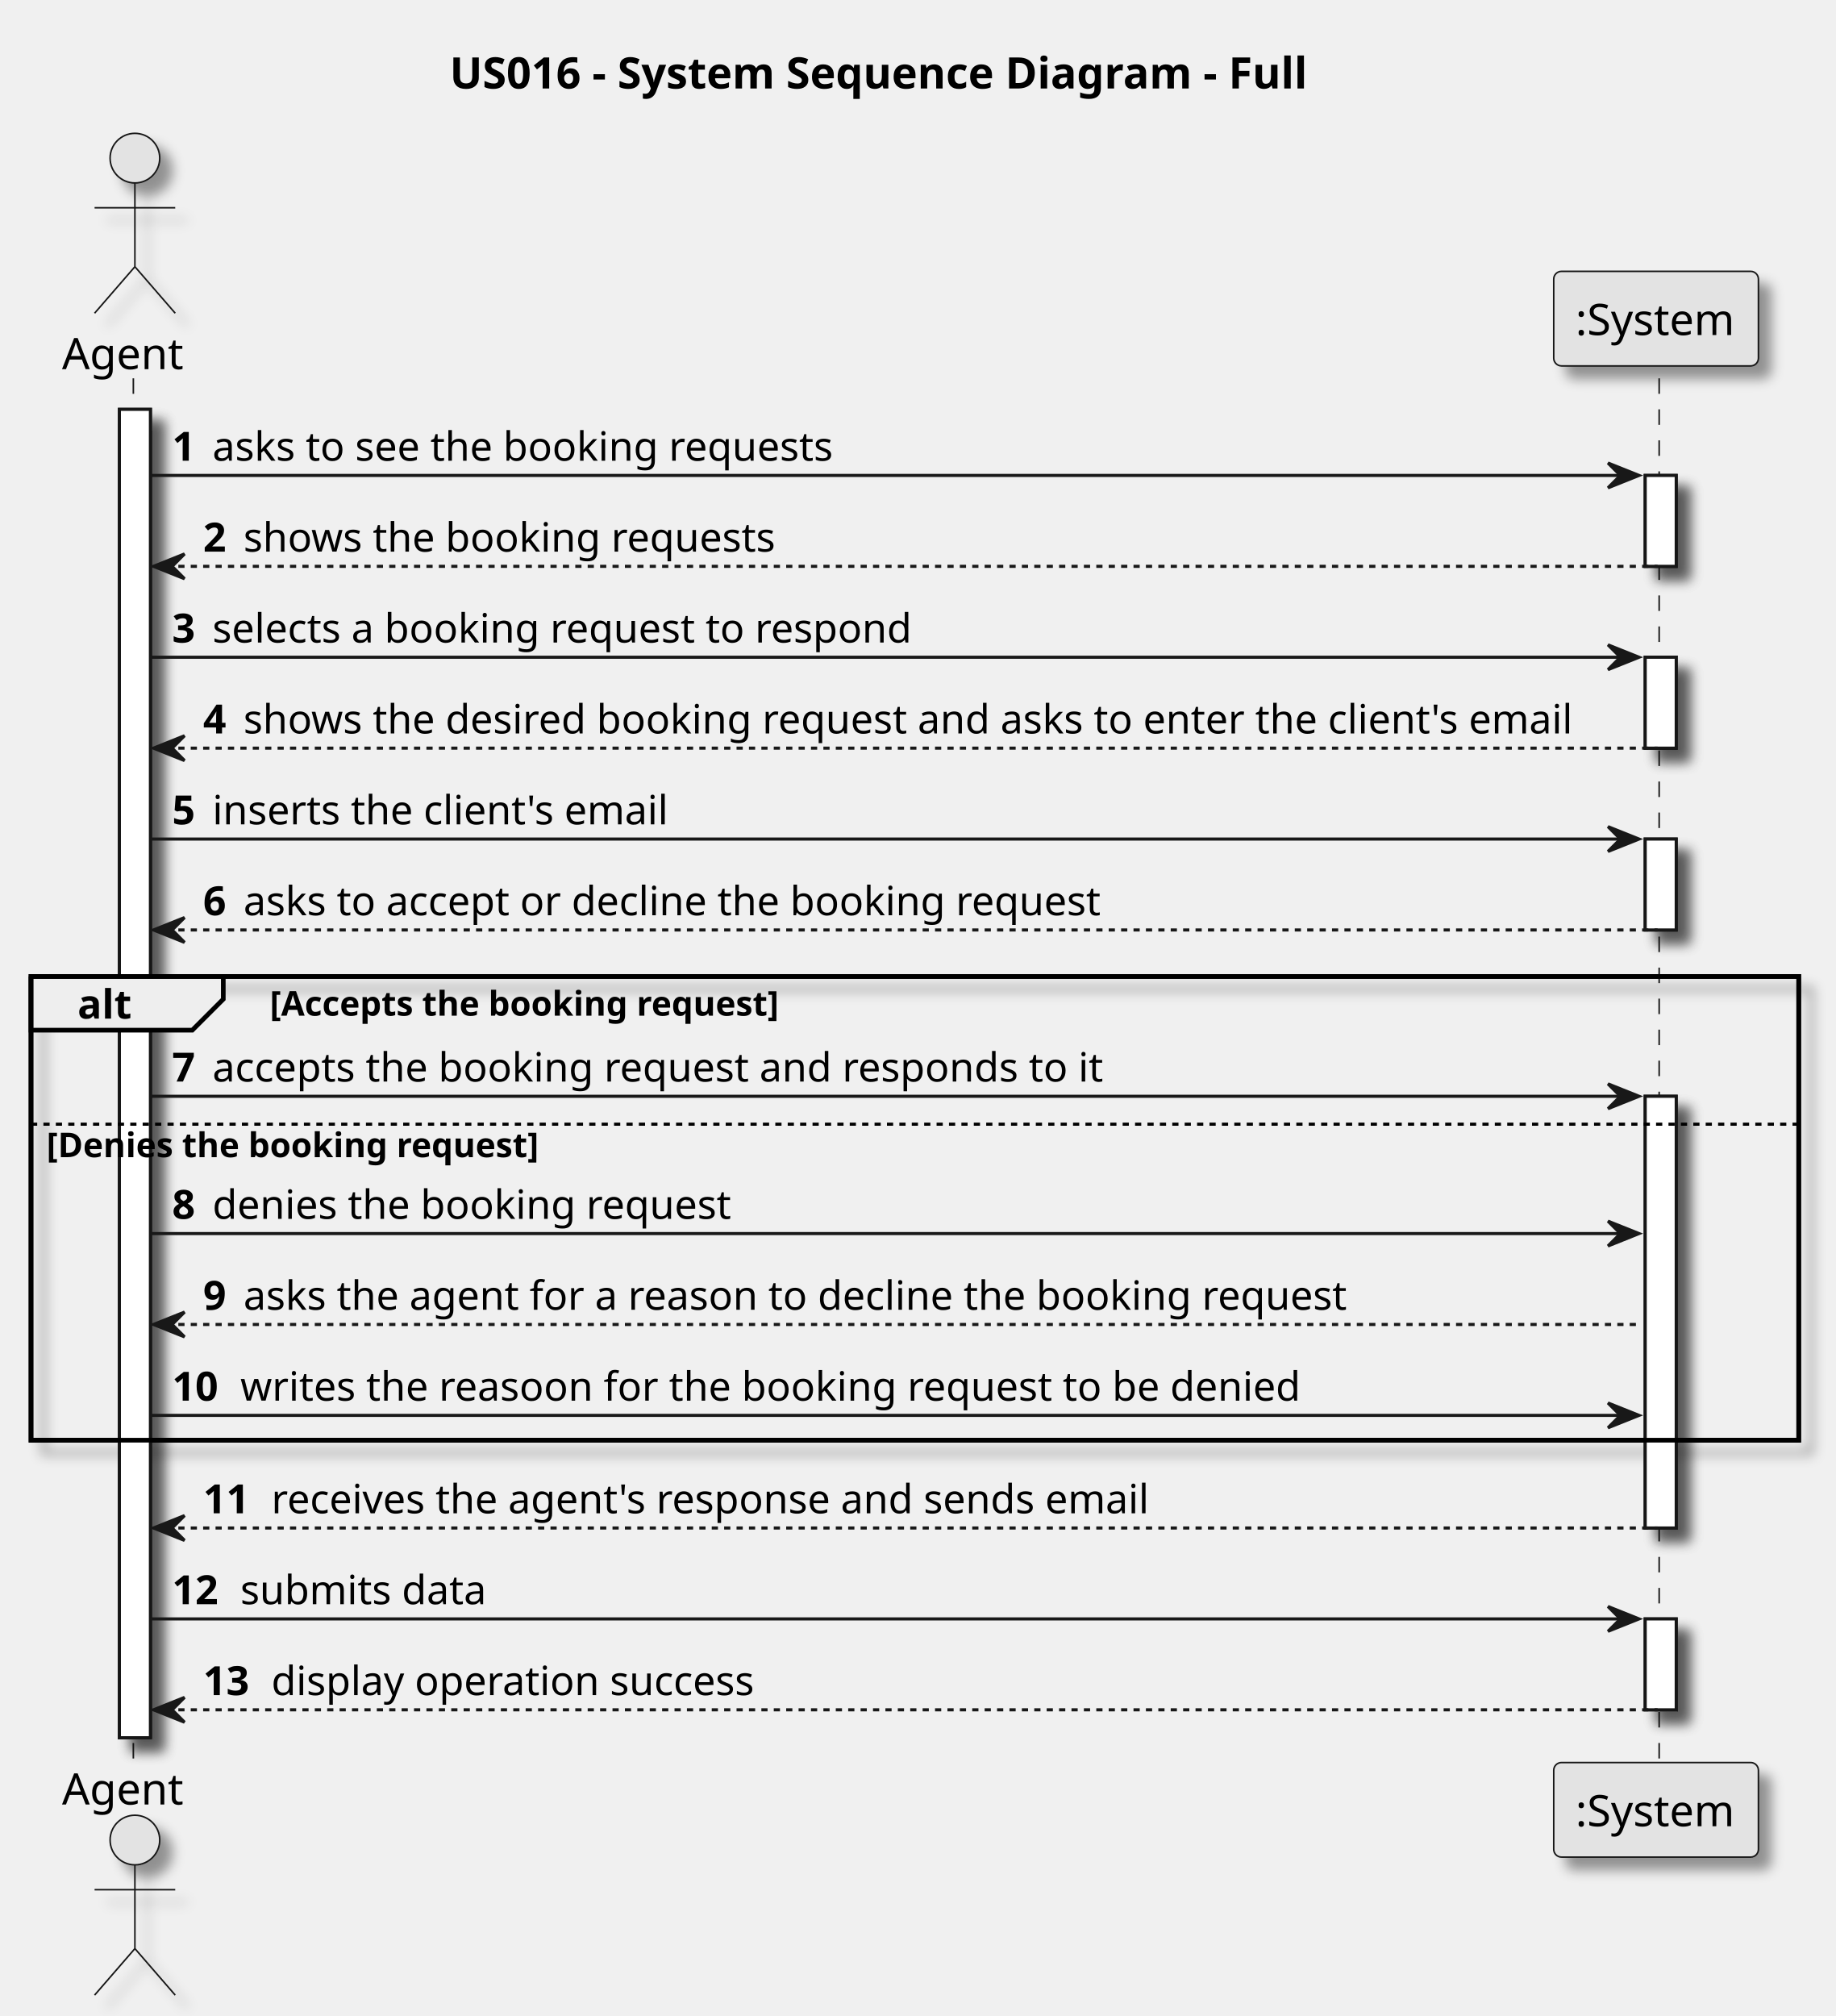
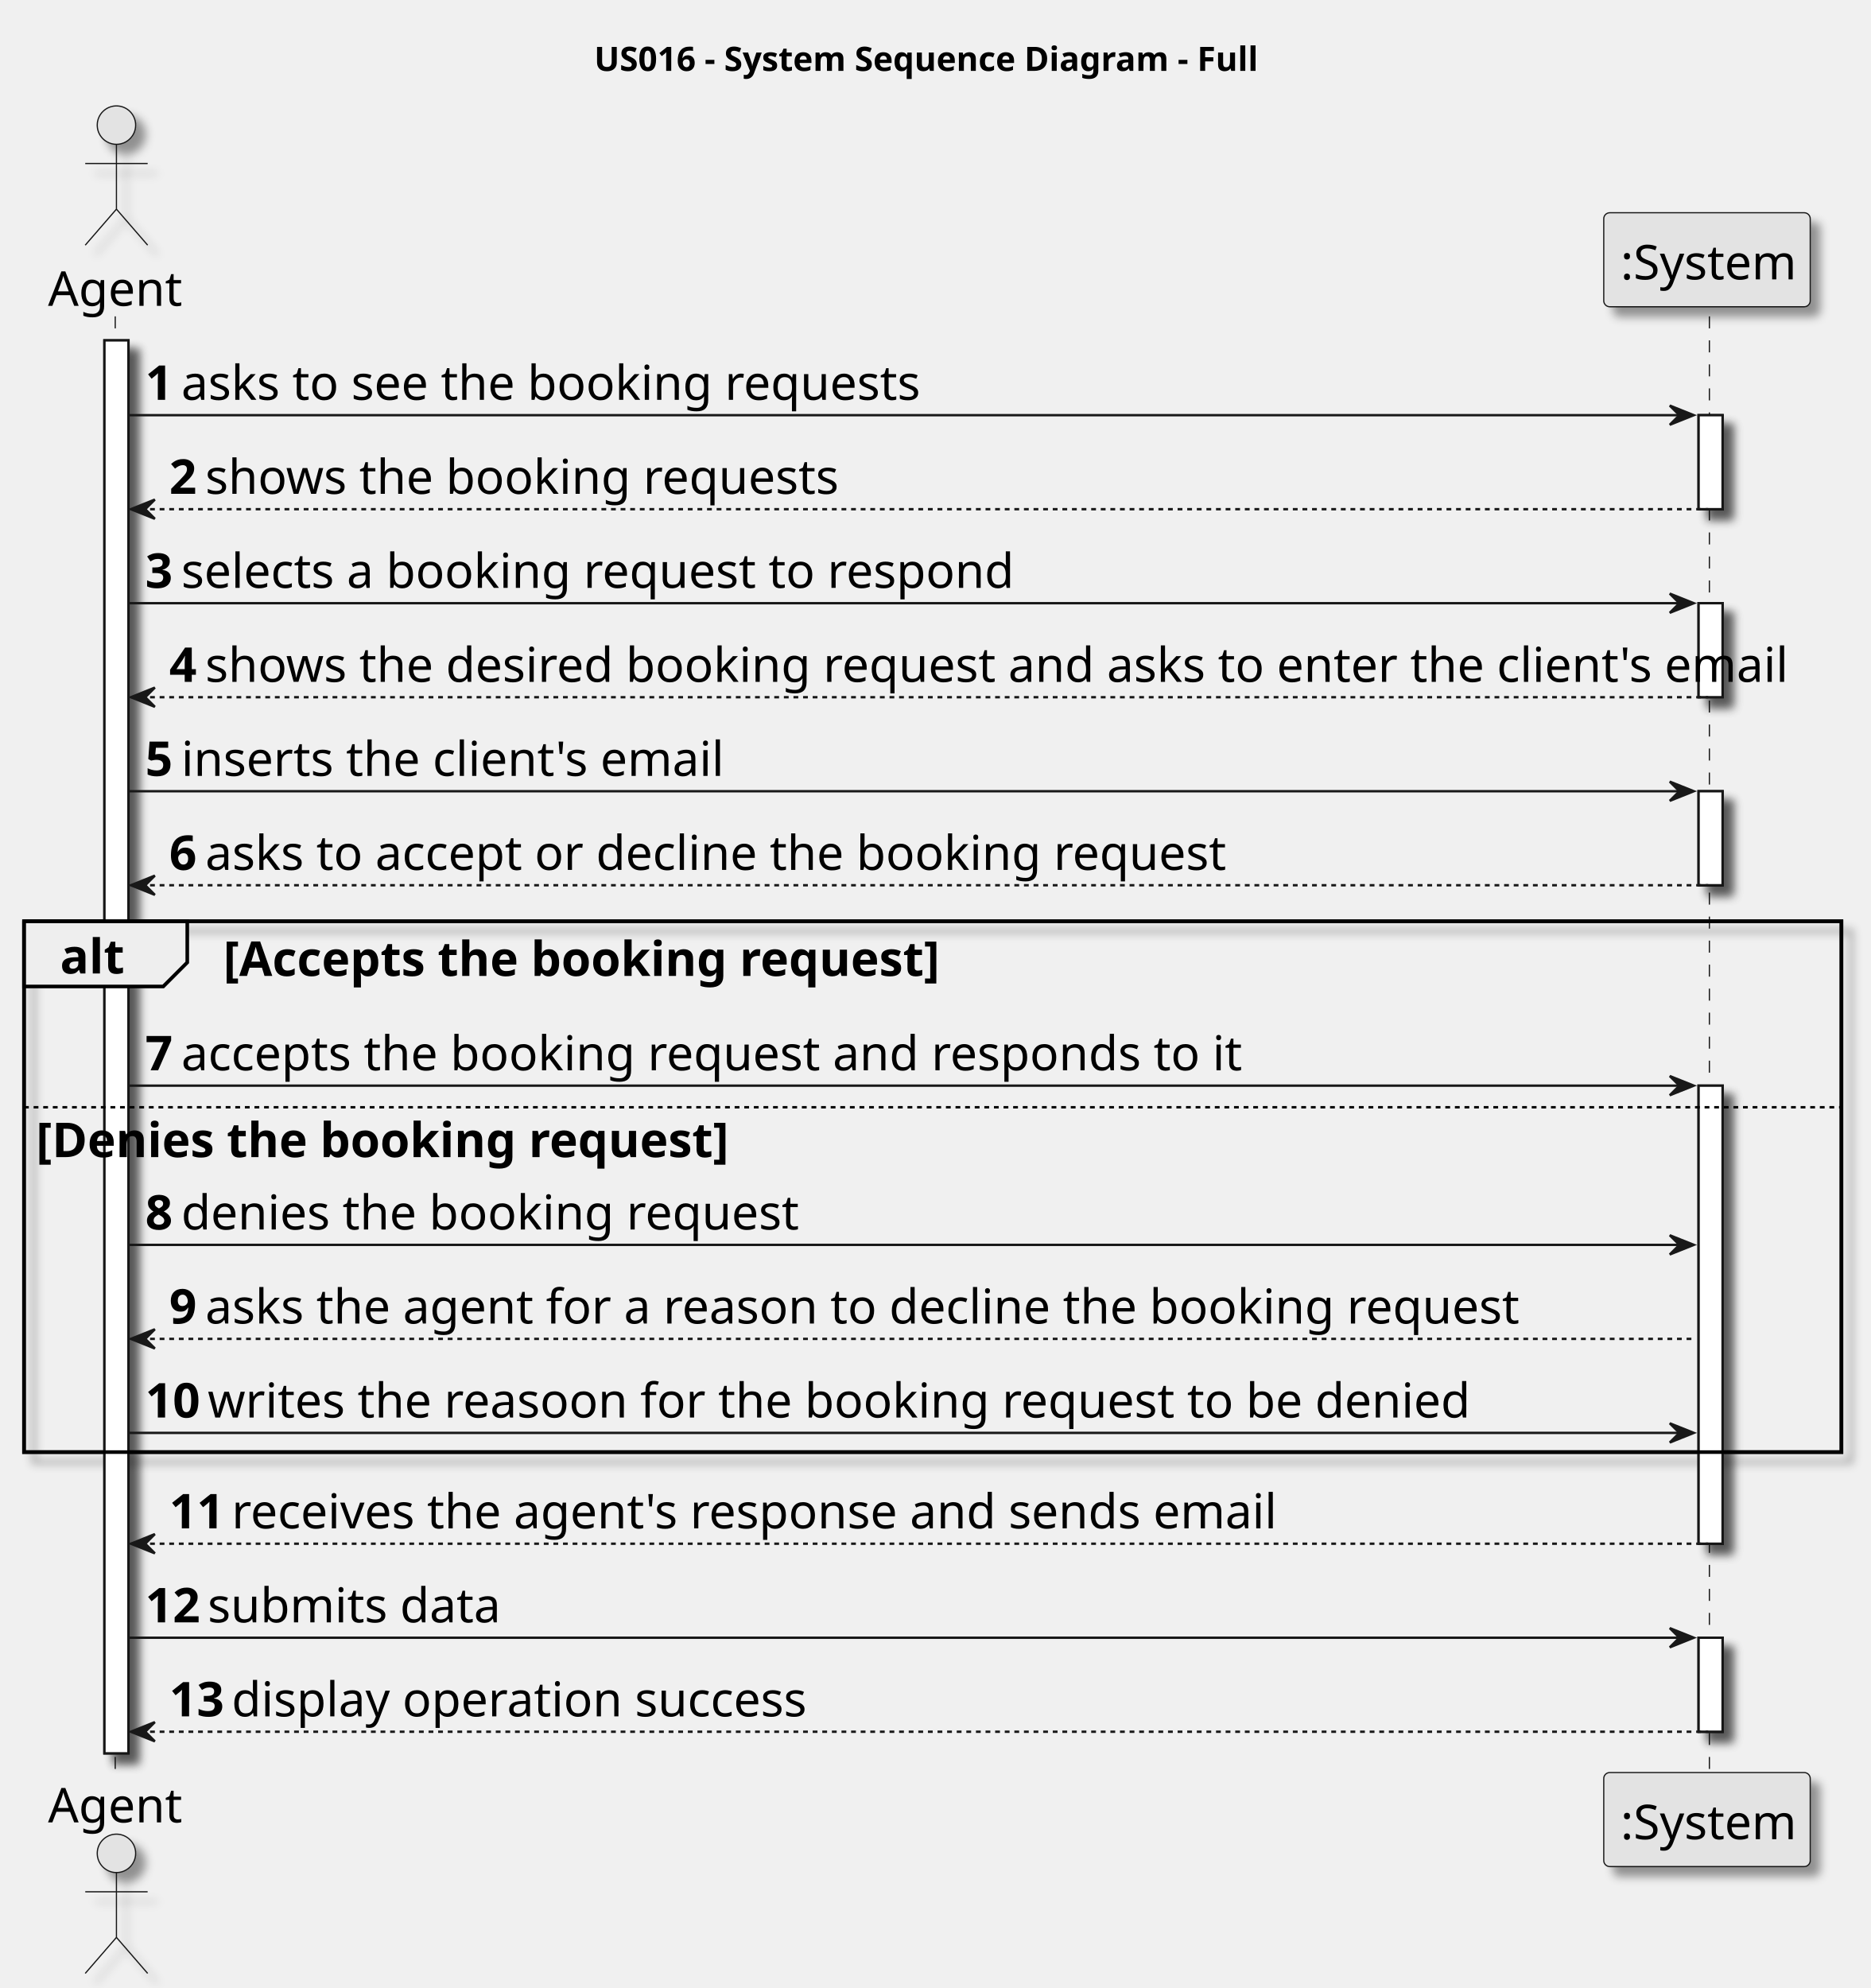
- <svg xmlns="http://www.w3.org/2000/svg" contentStyleType="text/css" height="650px" preserveAspectRatio="none" style="width:592px;height:650px;background:#FFFFFF;" version="1.1" viewBox="0 0 592 650" width="592px" zoomAndPan="magnify">
+ <svg xmlns="http://www.w3.org/2000/svg" contentStyleType="text/css" height="828px" preserveAspectRatio="none" style="width:779px;height:828px;background:#FFFFFF;" version="1.1" viewBox="0 0 779 828" width="779px" zoomAndPan="magnify">
  <defs>
-     <filter height="300%" id="f1m56rhdi91rr3" width="300%" x="-1" y="-1">
+     <filter height="300%" id="f1uucdk17fqorb" width="300%" x="-1" y="-1">
      <feGaussianBlur result="blurOut" stdDeviation="2.0" />
      <feColorMatrix in="blurOut" result="blurOut2" type="matrix" values="0 0 0 0 0 0 0 0 0 0 0 0 0 0 0 0 0 0 .4 0" />
      <feOffset dx="4.0" dy="4.0" in="blurOut2" result="blurOut3" />
      <feBlend in="SourceGraphic" in2="blurOut3" mode="normal" />
    </filter>
  </defs>
  <g>
-     <text fill="#000000" font-family="sans-serif" font-size="14" font-weight="bold" lengthAdjust="spacing" textLength="299" x="145" y="28.535">US016 - System Sequence Diagram - Full</text>
-     <rect fill="#FFFFFF" filter="url(#f1m56rhdi91rr3)" height="428.303" style="stroke:#181818;stroke-width:1.0;" width="10" x="38.5" y="131.977" />
-     <rect fill="#FFFFFF" filter="url(#f1m56rhdi91rr3)" height="29.311" style="stroke:#181818;stroke-width:1.0;" width="10" x="530.5" y="153.287" />
-     <rect fill="#FFFFFF" filter="url(#f1m56rhdi91rr3)" height="29.311" style="stroke:#181818;stroke-width:1.0;" width="10" x="530.5" y="211.908" />
-     <rect fill="#FFFFFF" filter="url(#f1m56rhdi91rr3)" height="29.311" style="stroke:#181818;stroke-width:1.0;" width="10" x="530.5" y="270.529" />
-     <rect fill="#FFFFFF" filter="url(#f1m56rhdi91rr3)" height="139.197" style="stroke:#181818;stroke-width:1.0;" width="10" x="530.5" y="353.461" />
-     <rect fill="#FFFFFF" filter="url(#f1m56rhdi91rr3)" height="29.311" style="stroke:#181818;stroke-width:1.0;" width="10" x="530.5" y="521.969" />
-     <rect fill="none" filter="url(#f1m56rhdi91rr3)" height="149.508" style="stroke:#000000;stroke-width:1.5;" width="570" x="10" y="314.84" />
-     <line style="stroke:#181818;stroke-width:0.5;stroke-dasharray:5.0,5.0;" x1="43" x2="43" y1="121.977" y2="569.279" />
-     <line style="stroke:#181818;stroke-width:0.5;stroke-dasharray:5.0,5.0;" x1="535" x2="535" y1="121.977" y2="569.279" />
-     <text fill="#000000" font-family="sans-serif" font-size="14" lengthAdjust="spacing" textLength="41" x="20" y="119.023">Agent</text>
-     <ellipse cx="43.5" cy="50.988" fill="#E3E3E3" filter="url(#f1m56rhdi91rr3)" rx="8" ry="8" style="stroke:#181818;stroke-width:0.5;" />
-     <path d="M43.5,58.988 L43.5,85.988 M30.5,66.988 L56.5,66.988 M43.5,85.988 L30.5,100.988 M43.5,85.988 L56.5,100.988 " fill="none" filter="url(#f1m56rhdi91rr3)" style="stroke:#181818;stroke-width:0.5;" />
-     <text fill="#000000" font-family="sans-serif" font-size="14" lengthAdjust="spacing" textLength="41" x="20" y="581.814">Agent</text>
-     <ellipse cx="43.5" cy="593.268" fill="#E3E3E3" filter="url(#f1m56rhdi91rr3)" rx="8" ry="8" style="stroke:#181818;stroke-width:0.5;" />
-     <path d="M43.5,601.268 L43.5,628.268 M30.5,609.268 L56.5,609.268 M43.5,628.268 L30.5,643.268 M43.5,628.268 L56.5,643.268 " fill="none" filter="url(#f1m56rhdi91rr3)" style="stroke:#181818;stroke-width:0.5;" />
-     <rect fill="#E3E3E3" filter="url(#f1m56rhdi91rr3)" height="30.488" rx="2.5" ry="2.5" style="stroke:#181818;stroke-width:0.5;" width="66" x="501" y="87.488" />
-     <text fill="#000000" font-family="sans-serif" font-size="14" lengthAdjust="spacing" textLength="52" x="508" y="108.023">:System</text>
-     <rect fill="#E3E3E3" filter="url(#f1m56rhdi91rr3)" height="30.488" rx="2.5" ry="2.5" style="stroke:#181818;stroke-width:0.5;" width="66" x="501" y="568.279" />
-     <text fill="#000000" font-family="sans-serif" font-size="14" lengthAdjust="spacing" textLength="52" x="508" y="588.814">:System</text>
-     <rect fill="#FFFFFF" filter="url(#f1m56rhdi91rr3)" height="428.303" style="stroke:#181818;stroke-width:1.0;" width="10" x="38.5" y="131.977" />
-     <rect fill="#FFFFFF" filter="url(#f1m56rhdi91rr3)" height="29.311" style="stroke:#181818;stroke-width:1.0;" width="10" x="530.5" y="153.287" />
-     <rect fill="#FFFFFF" filter="url(#f1m56rhdi91rr3)" height="29.311" style="stroke:#181818;stroke-width:1.0;" width="10" x="530.5" y="211.908" />
-     <rect fill="#FFFFFF" filter="url(#f1m56rhdi91rr3)" height="29.311" style="stroke:#181818;stroke-width:1.0;" width="10" x="530.5" y="270.529" />
-     <rect fill="#FFFFFF" filter="url(#f1m56rhdi91rr3)" height="139.197" style="stroke:#181818;stroke-width:1.0;" width="10" x="530.5" y="353.461" />
-     <rect fill="#FFFFFF" filter="url(#f1m56rhdi91rr3)" height="29.311" style="stroke:#181818;stroke-width:1.0;" width="10" x="530.5" y="521.969" />
-     <polygon fill="#181818" points="518.5,149.287,528.5,153.287,518.5,157.287,522.5,153.287" style="stroke:#181818;stroke-width:1.0;" />
-     <line style="stroke:#181818;stroke-width:1.0;" x1="48.5" x2="524.5" y1="153.287" y2="153.287" />
-     <text fill="#000000" font-family="sans-serif" font-size="13" font-weight="bold" lengthAdjust="spacing" textLength="9" x="55.5" y="148.545">1</text>
-     <text fill="#000000" font-family="sans-serif" font-size="13" lengthAdjust="spacing" textLength="209" x="68.5" y="148.545">asks to see the booking requests</text>
-     <polygon fill="#181818" points="59.5,178.598,49.5,182.598,59.5,186.598,55.5,182.598" style="stroke:#181818;stroke-width:1.0;" />
-     <line style="stroke:#181818;stroke-width:1.0;stroke-dasharray:2.0,2.0;" x1="53.5" x2="534.5" y1="182.598" y2="182.598" />
-     <text fill="#000000" font-family="sans-serif" font-size="13" font-weight="bold" lengthAdjust="spacing" textLength="9" x="65.5" y="177.856">2</text>
-     <text fill="#000000" font-family="sans-serif" font-size="13" lengthAdjust="spacing" textLength="178" x="78.5" y="177.856">shows the booking requests</text>
-     <polygon fill="#181818" points="518.5,207.908,528.5,211.908,518.5,215.908,522.5,211.908" style="stroke:#181818;stroke-width:1.0;" />
-     <line style="stroke:#181818;stroke-width:1.0;" x1="48.5" x2="524.5" y1="211.908" y2="211.908" />
-     <text fill="#000000" font-family="sans-serif" font-size="13" font-weight="bold" lengthAdjust="spacing" textLength="9" x="55.5" y="207.166">3</text>
-     <text fill="#000000" font-family="sans-serif" font-size="13" lengthAdjust="spacing" textLength="234" x="68.5" y="207.166">selects a booking request to respond</text>
-     <polygon fill="#181818" points="59.5,237.219,49.5,241.219,59.5,245.219,55.5,241.219" style="stroke:#181818;stroke-width:1.0;" />
-     <line style="stroke:#181818;stroke-width:1.0;stroke-dasharray:2.0,2.0;" x1="53.5" x2="534.5" y1="241.219" y2="241.219" />
-     <text fill="#000000" font-family="sans-serif" font-size="13" font-weight="bold" lengthAdjust="spacing" textLength="9" x="65.5" y="236.477">4</text>
-     <text fill="#000000" font-family="sans-serif" font-size="13" lengthAdjust="spacing" textLength="445" x="78.5" y="236.477">shows the desired booking request and asks to enter the client's email</text>
-     <polygon fill="#181818" points="518.5,266.529,528.5,270.529,518.5,274.529,522.5,270.529" style="stroke:#181818;stroke-width:1.0;" />
-     <line style="stroke:#181818;stroke-width:1.0;" x1="48.5" x2="524.5" y1="270.529" y2="270.529" />
-     <text fill="#000000" font-family="sans-serif" font-size="13" font-weight="bold" lengthAdjust="spacing" textLength="9" x="55.5" y="265.787">5</text>
-     <text fill="#000000" font-family="sans-serif" font-size="13" lengthAdjust="spacing" textLength="154" x="68.5" y="265.787">inserts the client's email</text>
-     <polygon fill="#181818" points="59.5,295.84,49.5,299.84,59.5,303.84,55.5,299.84" style="stroke:#181818;stroke-width:1.0;" />
-     <line style="stroke:#181818;stroke-width:1.0;stroke-dasharray:2.0,2.0;" x1="53.5" x2="534.5" y1="299.84" y2="299.84" />
-     <text fill="#000000" font-family="sans-serif" font-size="13" font-weight="bold" lengthAdjust="spacing" textLength="9" x="65.5" y="295.098">6</text>
-     <text fill="#000000" font-family="sans-serif" font-size="13" lengthAdjust="spacing" textLength="288" x="78.5" y="295.098">asks to accept or decline the booking request</text>
-     <path d="M10,314.84 L72,314.84 L72,322.15 L62,332.15 L10,332.15 L10,314.84 " fill="#EEEEEE" style="stroke:#000000;stroke-width:1.5;" />
-     <rect fill="none" height="149.508" style="stroke:#000000;stroke-width:1.5;" width="570" x="10" y="314.84" />
-     <text fill="#000000" font-family="sans-serif" font-size="13" font-weight="bold" lengthAdjust="spacing" textLength="17" x="25" y="328.408">alt</text>
-     <text fill="#000000" font-family="sans-serif" font-size="11" font-weight="bold" lengthAdjust="spacing" textLength="167" x="87" y="327.475">[Accepts the booking request]</text>
-     <polygon fill="#181818" points="518.5,349.461,528.5,353.461,518.5,357.461,522.5,353.461" style="stroke:#181818;stroke-width:1.0;" />
-     <line style="stroke:#181818;stroke-width:1.0;" x1="48.5" x2="524.5" y1="353.461" y2="353.461" />
-     <text fill="#000000" font-family="sans-serif" font-size="13" font-weight="bold" lengthAdjust="spacing" textLength="9" x="55.5" y="348.719">7</text>
-     <text fill="#000000" font-family="sans-serif" font-size="13" lengthAdjust="spacing" textLength="298" x="68.5" y="348.719">accepts the booking request and responds to it</text>
-     <line style="stroke:#000000;stroke-width:1.0;stroke-dasharray:2.0,2.0;" x1="10" x2="580" y1="362.461" y2="362.461" />
-     <text fill="#000000" font-family="sans-serif" font-size="11" font-weight="bold" lengthAdjust="spacing" textLength="162" x="15" y="373.096">[Denies the booking request]</text>
-     <polygon fill="#181818" points="518.5,393.727,528.5,397.727,518.5,401.727,522.5,397.727" style="stroke:#181818;stroke-width:1.0;" />
-     <line style="stroke:#181818;stroke-width:1.0;" x1="48.5" x2="524.5" y1="397.727" y2="397.727" />
-     <text fill="#000000" font-family="sans-serif" font-size="13" font-weight="bold" lengthAdjust="spacing" textLength="9" x="55.5" y="392.984">8</text>
-     <text fill="#000000" font-family="sans-serif" font-size="13" lengthAdjust="spacing" textLength="172" x="68.5" y="392.984">denies the booking request</text>
-     <polygon fill="#181818" points="59.5,423.037,49.5,427.037,59.5,431.037,55.5,427.037" style="stroke:#181818;stroke-width:1.0;" />
-     <line style="stroke:#181818;stroke-width:1.0;stroke-dasharray:2.0,2.0;" x1="53.5" x2="529.5" y1="427.037" y2="427.037" />
-     <text fill="#000000" font-family="sans-serif" font-size="13" font-weight="bold" lengthAdjust="spacing" textLength="9" x="65.5" y="422.295">9</text>
-     <text fill="#000000" font-family="sans-serif" font-size="13" lengthAdjust="spacing" textLength="368" x="78.5" y="422.295">asks the agent for a reason to decline the booking request</text>
-     <polygon fill="#181818" points="518.5,452.348,528.5,456.348,518.5,460.348,522.5,456.348" style="stroke:#181818;stroke-width:1.0;" />
-     <line style="stroke:#181818;stroke-width:1.0;" x1="48.5" x2="524.5" y1="456.348" y2="456.348" />
-     <text fill="#000000" font-family="sans-serif" font-size="13" font-weight="bold" lengthAdjust="spacing" textLength="18" x="55.5" y="451.606">10</text>
-     <text fill="#000000" font-family="sans-serif" font-size="13" lengthAdjust="spacing" textLength="351" x="77.5" y="451.606">writes the reasoon for the booking request to be denied</text>
-     <polygon fill="#181818" points="59.5,488.658,49.5,492.658,59.5,496.658,55.5,492.658" style="stroke:#181818;stroke-width:1.0;" />
-     <line style="stroke:#181818;stroke-width:1.0;stroke-dasharray:2.0,2.0;" x1="53.5" x2="534.5" y1="492.658" y2="492.658" />
-     <text fill="#000000" font-family="sans-serif" font-size="13" font-weight="bold" lengthAdjust="spacing" textLength="18" x="65.5" y="487.916">11</text>
-     <text fill="#000000" font-family="sans-serif" font-size="13" lengthAdjust="spacing" textLength="291" x="87.5" y="487.916">receives the agent's response and sends email</text>
-     <polygon fill="#181818" points="518.5,517.969,528.5,521.969,518.5,525.969,522.5,521.969" style="stroke:#181818;stroke-width:1.0;" />
-     <line style="stroke:#181818;stroke-width:1.0;" x1="48.5" x2="524.5" y1="521.969" y2="521.969" />
-     <text fill="#000000" font-family="sans-serif" font-size="13" font-weight="bold" lengthAdjust="spacing" textLength="18" x="55.5" y="517.227">12</text>
-     <text fill="#000000" font-family="sans-serif" font-size="13" lengthAdjust="spacing" textLength="82" x="77.5" y="517.227">submits data</text>
-     <polygon fill="#181818" points="59.5,547.279,49.5,551.279,59.5,555.279,55.5,551.279" style="stroke:#181818;stroke-width:1.0;" />
-     <line style="stroke:#181818;stroke-width:1.0;stroke-dasharray:2.0,2.0;" x1="53.5" x2="534.5" y1="551.279" y2="551.279" />
-     <text fill="#000000" font-family="sans-serif" font-size="13" font-weight="bold" lengthAdjust="spacing" textLength="18" x="65.5" y="546.537">13</text>
-     <text fill="#000000" font-family="sans-serif" font-size="13" lengthAdjust="spacing" textLength="163" x="87.5" y="546.537">display operation success</text>
+     <text fill="#000000" font-family="sans-serif" font-size="14" font-weight="bold" lengthAdjust="spacing" textLength="281" x="247.5" y="29.533">US016 - System Sequence Diagram - Full</text>
+     <rect fill="#FFFFFF" filter="url(#f1uucdk17fqorb)" height="588.5" style="stroke:#181818;stroke-width:1.0;" width="10" x="43.5" y="141.766" />
+     <rect fill="#FFFFFF" filter="url(#f1uucdk17fqorb)" height="39.156" style="stroke:#181818;stroke-width:1.0;" width="10" x="707.5" y="172.922" />
+     <rect fill="#FFFFFF" filter="url(#f1uucdk17fqorb)" height="39.156" style="stroke:#181818;stroke-width:1.0;" width="10" x="707.5" y="251.234" />
+     <rect fill="#FFFFFF" filter="url(#f1uucdk17fqorb)" height="39.156" style="stroke:#181818;stroke-width:1.0;" width="10" x="707.5" y="329.547" />
+     <rect fill="#FFFFFF" filter="url(#f1uucdk17fqorb)" height="190.781" style="stroke:#181818;stroke-width:1.0;" width="10" x="707.5" y="452.172" />
+     <rect fill="#FFFFFF" filter="url(#f1uucdk17fqorb)" height="39.156" style="stroke:#181818;stroke-width:1.0;" width="10" x="707.5" y="682.109" />
+     <rect fill="none" filter="url(#f1uucdk17fqorb)" height="221.094" style="stroke:#000000;stroke-width:1.5;" width="757" x="10" y="383.703" />
+     <line style="stroke:#181818;stroke-width:0.5;stroke-dasharray:5.0,5.0;" x1="48" x2="48" y1="131.766" y2="739.266" />
+     <line style="stroke:#181818;stroke-width:0.5;stroke-dasharray:5.0,5.0;" x1="712" x2="712" y1="131.766" y2="739.266" />
+     <text fill="#000000" font-family="sans-serif" font-size="20" lengthAdjust="spacing" textLength="51" x="20" y="127.371">Agent</text>
+     <ellipse cx="48.5" cy="52.109" fill="#E3E3E3" filter="url(#f1uucdk17fqorb)" rx="8" ry="8" style="stroke:#181818;stroke-width:0.5;" />
+     <path d="M48.5,60.109 L48.5,87.109 M35.5,68.109 L61.5,68.109 M48.5,87.109 L35.5,102.109 M48.5,87.109 L61.5,102.109 " fill="none" filter="url(#f1uucdk17fqorb)" style="stroke:#181818;stroke-width:0.5;" />
+     <text fill="#000000" font-family="sans-serif" font-size="20" lengthAdjust="spacing" textLength="51" x="20" y="759.027">Agent</text>
+     <ellipse cx="48.5" cy="771.922" fill="#E3E3E3" filter="url(#f1uucdk17fqorb)" rx="8" ry="8" style="stroke:#181818;stroke-width:0.5;" />
+     <path d="M48.5,779.922 L48.5,806.922 M35.5,787.922 L61.5,787.922 M48.5,806.922 L35.5,821.922 M48.5,806.922 L61.5,821.922 " fill="none" filter="url(#f1uucdk17fqorb)" style="stroke:#181818;stroke-width:0.5;" />
+     <rect fill="#E3E3E3" filter="url(#f1uucdk17fqorb)" height="39.156" rx="2.5" ry="2.5" style="stroke:#181818;stroke-width:0.5;" width="86" x="668" y="88.609" />
+     <text fill="#000000" font-family="sans-serif" font-size="20" lengthAdjust="spacing" textLength="72" x="675" y="116.371">:System</text>
+     <rect fill="#E3E3E3" filter="url(#f1uucdk17fqorb)" height="39.156" rx="2.5" ry="2.5" style="stroke:#181818;stroke-width:0.5;" width="86" x="668" y="738.266" />
+     <text fill="#000000" font-family="sans-serif" font-size="20" lengthAdjust="spacing" textLength="72" x="675" y="766.027">:System</text>
+     <rect fill="#FFFFFF" filter="url(#f1uucdk17fqorb)" height="588.5" style="stroke:#181818;stroke-width:1.0;" width="10" x="43.5" y="141.766" />
+     <rect fill="#FFFFFF" filter="url(#f1uucdk17fqorb)" height="39.156" style="stroke:#181818;stroke-width:1.0;" width="10" x="707.5" y="172.922" />
+     <rect fill="#FFFFFF" filter="url(#f1uucdk17fqorb)" height="39.156" style="stroke:#181818;stroke-width:1.0;" width="10" x="707.5" y="251.234" />
+     <rect fill="#FFFFFF" filter="url(#f1uucdk17fqorb)" height="39.156" style="stroke:#181818;stroke-width:1.0;" width="10" x="707.5" y="329.547" />
+     <rect fill="#FFFFFF" filter="url(#f1uucdk17fqorb)" height="190.781" style="stroke:#181818;stroke-width:1.0;" width="10" x="707.5" y="452.172" />
+     <rect fill="#FFFFFF" filter="url(#f1uucdk17fqorb)" height="39.156" style="stroke:#181818;stroke-width:1.0;" width="10" x="707.5" y="682.109" />
+     <polygon fill="#181818" points="695.5,168.922,705.5,172.922,695.5,176.922,699.5,172.922" style="stroke:#181818;stroke-width:1.0;" />
+     <line style="stroke:#181818;stroke-width:1.0;" x1="53.5" x2="701.5" y1="172.922" y2="172.922" />
+     <text fill="#000000" font-family="sans-serif" font-size="20" font-weight="bold" lengthAdjust="spacing" textLength="11" x="60.5" y="166.527">1</text>
+     <text fill="#000000" font-family="sans-serif" font-size="20" lengthAdjust="spacing" textLength="291" x="75.5" y="166.527">asks to see the booking requests</text>
+     <polygon fill="#181818" points="64.5,208.078,54.5,212.078,64.5,216.078,60.5,212.078" style="stroke:#181818;stroke-width:1.0;" />
+     <line style="stroke:#181818;stroke-width:1.0;stroke-dasharray:2.0,2.0;" x1="58.5" x2="711.5" y1="212.078" y2="212.078" />
+     <text fill="#000000" font-family="sans-serif" font-size="20" font-weight="bold" lengthAdjust="spacing" textLength="11" x="70.5" y="205.684">2</text>
+     <text fill="#000000" font-family="sans-serif" font-size="20" lengthAdjust="spacing" textLength="245" x="85.5" y="205.684">shows the booking requests</text>
+     <polygon fill="#181818" points="695.5,247.234,705.5,251.234,695.5,255.234,699.5,251.234" style="stroke:#181818;stroke-width:1.0;" />
+     <line style="stroke:#181818;stroke-width:1.0;" x1="53.5" x2="701.5" y1="251.234" y2="251.234" />
+     <text fill="#000000" font-family="sans-serif" font-size="20" font-weight="bold" lengthAdjust="spacing" textLength="11" x="60.5" y="244.84">3</text>
+     <text fill="#000000" font-family="sans-serif" font-size="20" lengthAdjust="spacing" textLength="325" x="75.5" y="244.84">selects a booking request to respond</text>
+     <polygon fill="#181818" points="64.5,286.391,54.5,290.391,64.5,294.391,60.5,290.391" style="stroke:#181818;stroke-width:1.0;" />
+     <line style="stroke:#181818;stroke-width:1.0;stroke-dasharray:2.0,2.0;" x1="58.5" x2="711.5" y1="290.391" y2="290.391" />
+     <text fill="#000000" font-family="sans-serif" font-size="20" font-weight="bold" lengthAdjust="spacing" textLength="11" x="70.5" y="283.996">4</text>
+     <text fill="#000000" font-family="sans-serif" font-size="20" lengthAdjust="spacing" textLength="615" x="85.5" y="283.996">shows the desired booking request and asks to enter the client's email</text>
+     <polygon fill="#181818" points="695.5,325.547,705.5,329.547,695.5,333.547,699.5,329.547" style="stroke:#181818;stroke-width:1.0;" />
+     <line style="stroke:#181818;stroke-width:1.0;" x1="53.5" x2="701.5" y1="329.547" y2="329.547" />
+     <text fill="#000000" font-family="sans-serif" font-size="20" font-weight="bold" lengthAdjust="spacing" textLength="11" x="60.5" y="323.152">5</text>
+     <text fill="#000000" font-family="sans-serif" font-size="20" lengthAdjust="spacing" textLength="208" x="75.5" y="323.152">inserts the client's email</text>
+     <polygon fill="#181818" points="64.5,364.703,54.5,368.703,64.5,372.703,60.5,368.703" style="stroke:#181818;stroke-width:1.0;" />
+     <line style="stroke:#181818;stroke-width:1.0;stroke-dasharray:2.0,2.0;" x1="58.5" x2="711.5" y1="368.703" y2="368.703" />
+     <text fill="#000000" font-family="sans-serif" font-size="20" font-weight="bold" lengthAdjust="spacing" textLength="11" x="70.5" y="362.309">6</text>
+     <text fill="#000000" font-family="sans-serif" font-size="20" lengthAdjust="spacing" textLength="399" x="85.5" y="362.309">asks to accept or decline the booking request</text>
+     <path d="M10,383.703 L78,383.703 L78,400.859 L68,410.859 L10,410.859 L10,383.703 " fill="#EEEEEE" style="stroke:#000000;stroke-width:1.5;" />
+     <rect fill="none" height="221.094" style="stroke:#000000;stroke-width:1.5;" width="757" x="10" y="383.703" />
+     <text fill="#000000" font-family="sans-serif" font-size="20" font-weight="bold" lengthAdjust="spacing" textLength="23" x="25" y="405.465">alt</text>
+     <text fill="#000000" font-family="sans-serif" font-size="20" font-weight="bold" lengthAdjust="spacing" textLength="286" x="93" y="406.465">[Accepts the booking request]</text>
+     <polygon fill="#181818" points="695.5,448.172,705.5,452.172,695.5,456.172,699.5,452.172" style="stroke:#181818;stroke-width:1.0;" />
+     <line style="stroke:#181818;stroke-width:1.0;" x1="53.5" x2="701.5" y1="452.172" y2="452.172" />
+     <text fill="#000000" font-family="sans-serif" font-size="20" font-weight="bold" lengthAdjust="spacing" textLength="11" x="60.5" y="445.777">7</text>
+     <text fill="#000000" font-family="sans-serif" font-size="20" lengthAdjust="spacing" textLength="412" x="75.5" y="445.777">accepts the booking request and responds to it</text>
+     <line style="stroke:#000000;stroke-width:1.0;stroke-dasharray:2.0,2.0;" x1="10" x2="767" y1="461.172" y2="461.172" />
+     <text fill="#000000" font-family="sans-serif" font-size="20" font-weight="bold" lengthAdjust="spacing" textLength="274" x="15" y="481.934">[Denies the booking request]</text>
+     <polygon fill="#181818" points="695.5,514.484,705.5,518.484,695.5,522.484,699.5,518.484" style="stroke:#181818;stroke-width:1.0;" />
+     <line style="stroke:#181818;stroke-width:1.0;" x1="53.5" x2="701.5" y1="518.484" y2="518.484" />
+     <text fill="#000000" font-family="sans-serif" font-size="20" font-weight="bold" lengthAdjust="spacing" textLength="11" x="60.5" y="512.09">8</text>
+     <text fill="#000000" font-family="sans-serif" font-size="20" lengthAdjust="spacing" textLength="236" x="75.5" y="512.09">denies the booking request</text>
+     <polygon fill="#181818" points="64.5,553.641,54.5,557.641,64.5,561.641,60.5,557.641" style="stroke:#181818;stroke-width:1.0;" />
+     <line style="stroke:#181818;stroke-width:1.0;stroke-dasharray:2.0,2.0;" x1="58.5" x2="706.5" y1="557.641" y2="557.641" />
+     <text fill="#000000" font-family="sans-serif" font-size="20" font-weight="bold" lengthAdjust="spacing" textLength="11" x="70.5" y="551.246">9</text>
+     <text fill="#000000" font-family="sans-serif" font-size="20" lengthAdjust="spacing" textLength="511" x="85.5" y="551.246">asks the agent for a reason to decline the booking request</text>
+     <polygon fill="#181818" points="695.5,592.797,705.5,596.797,695.5,600.797,699.5,596.797" style="stroke:#181818;stroke-width:1.0;" />
+     <line style="stroke:#181818;stroke-width:1.0;" x1="53.5" x2="701.5" y1="596.797" y2="596.797" />
+     <text fill="#000000" font-family="sans-serif" font-size="20" font-weight="bold" lengthAdjust="spacing" textLength="22" x="60.5" y="590.402">10</text>
+     <text fill="#000000" font-family="sans-serif" font-size="20" lengthAdjust="spacing" textLength="487" x="86.5" y="590.402">writes the reasoon for the booking request to be denied</text>
+     <polygon fill="#181818" points="64.5,638.953,54.5,642.953,64.5,646.953,60.5,642.953" style="stroke:#181818;stroke-width:1.0;" />
+     <line style="stroke:#181818;stroke-width:1.0;stroke-dasharray:2.0,2.0;" x1="58.5" x2="711.5" y1="642.953" y2="642.953" />
+     <text fill="#000000" font-family="sans-serif" font-size="20" font-weight="bold" lengthAdjust="spacing" textLength="22" x="70.5" y="636.559">11</text>
+     <text fill="#000000" font-family="sans-serif" font-size="20" lengthAdjust="spacing" textLength="410" x="96.5" y="636.559">receives the agent's response and sends email</text>
+     <polygon fill="#181818" points="695.5,678.109,705.5,682.109,695.5,686.109,699.5,682.109" style="stroke:#181818;stroke-width:1.0;" />
+     <line style="stroke:#181818;stroke-width:1.0;" x1="53.5" x2="701.5" y1="682.109" y2="682.109" />
+     <text fill="#000000" font-family="sans-serif" font-size="20" font-weight="bold" lengthAdjust="spacing" textLength="22" x="60.5" y="675.715">12</text>
+     <text fill="#000000" font-family="sans-serif" font-size="20" lengthAdjust="spacing" textLength="112" x="86.5" y="675.715">submits data</text>
+     <polygon fill="#181818" points="64.5,717.266,54.5,721.266,64.5,725.266,60.5,721.266" style="stroke:#181818;stroke-width:1.0;" />
+     <line style="stroke:#181818;stroke-width:1.0;stroke-dasharray:2.0,2.0;" x1="58.5" x2="711.5" y1="721.266" y2="721.266" />
+     <text fill="#000000" font-family="sans-serif" font-size="20" font-weight="bold" lengthAdjust="spacing" textLength="22" x="70.5" y="714.871">13</text>
+     <text fill="#000000" font-family="sans-serif" font-size="20" lengthAdjust="spacing" textLength="226" x="96.5" y="714.871">display operation success</text>
  </g>
</svg>
